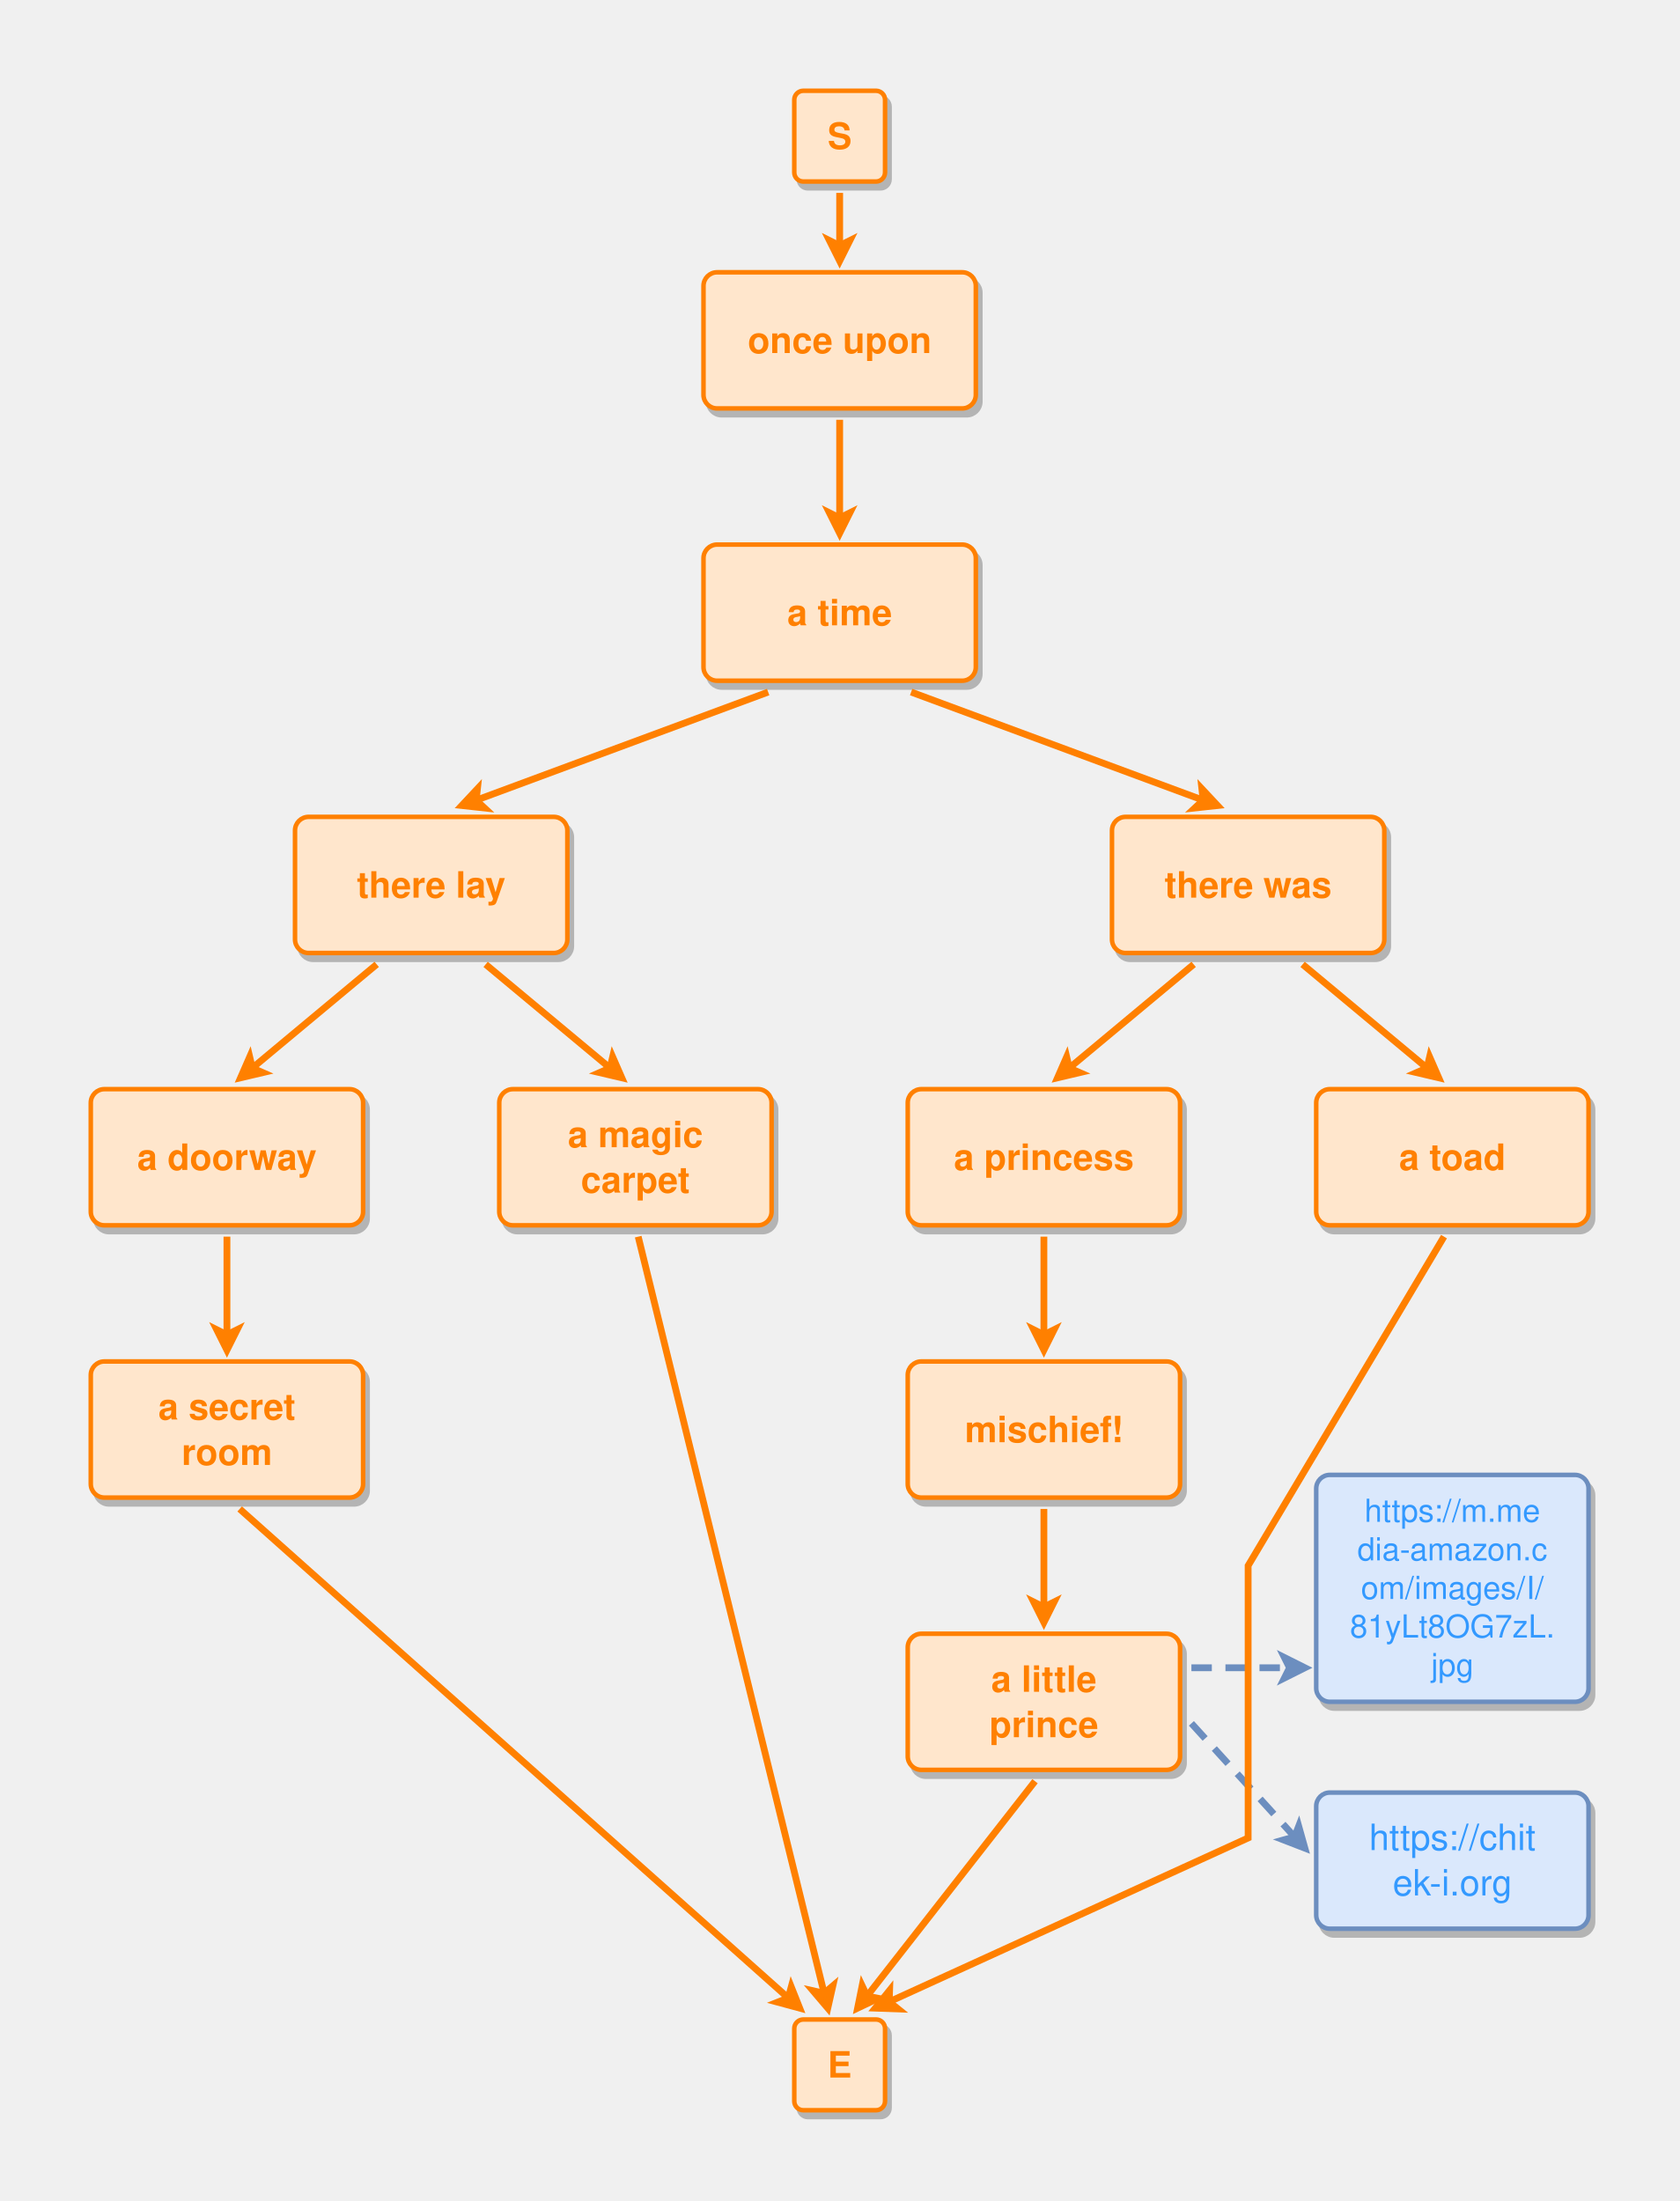
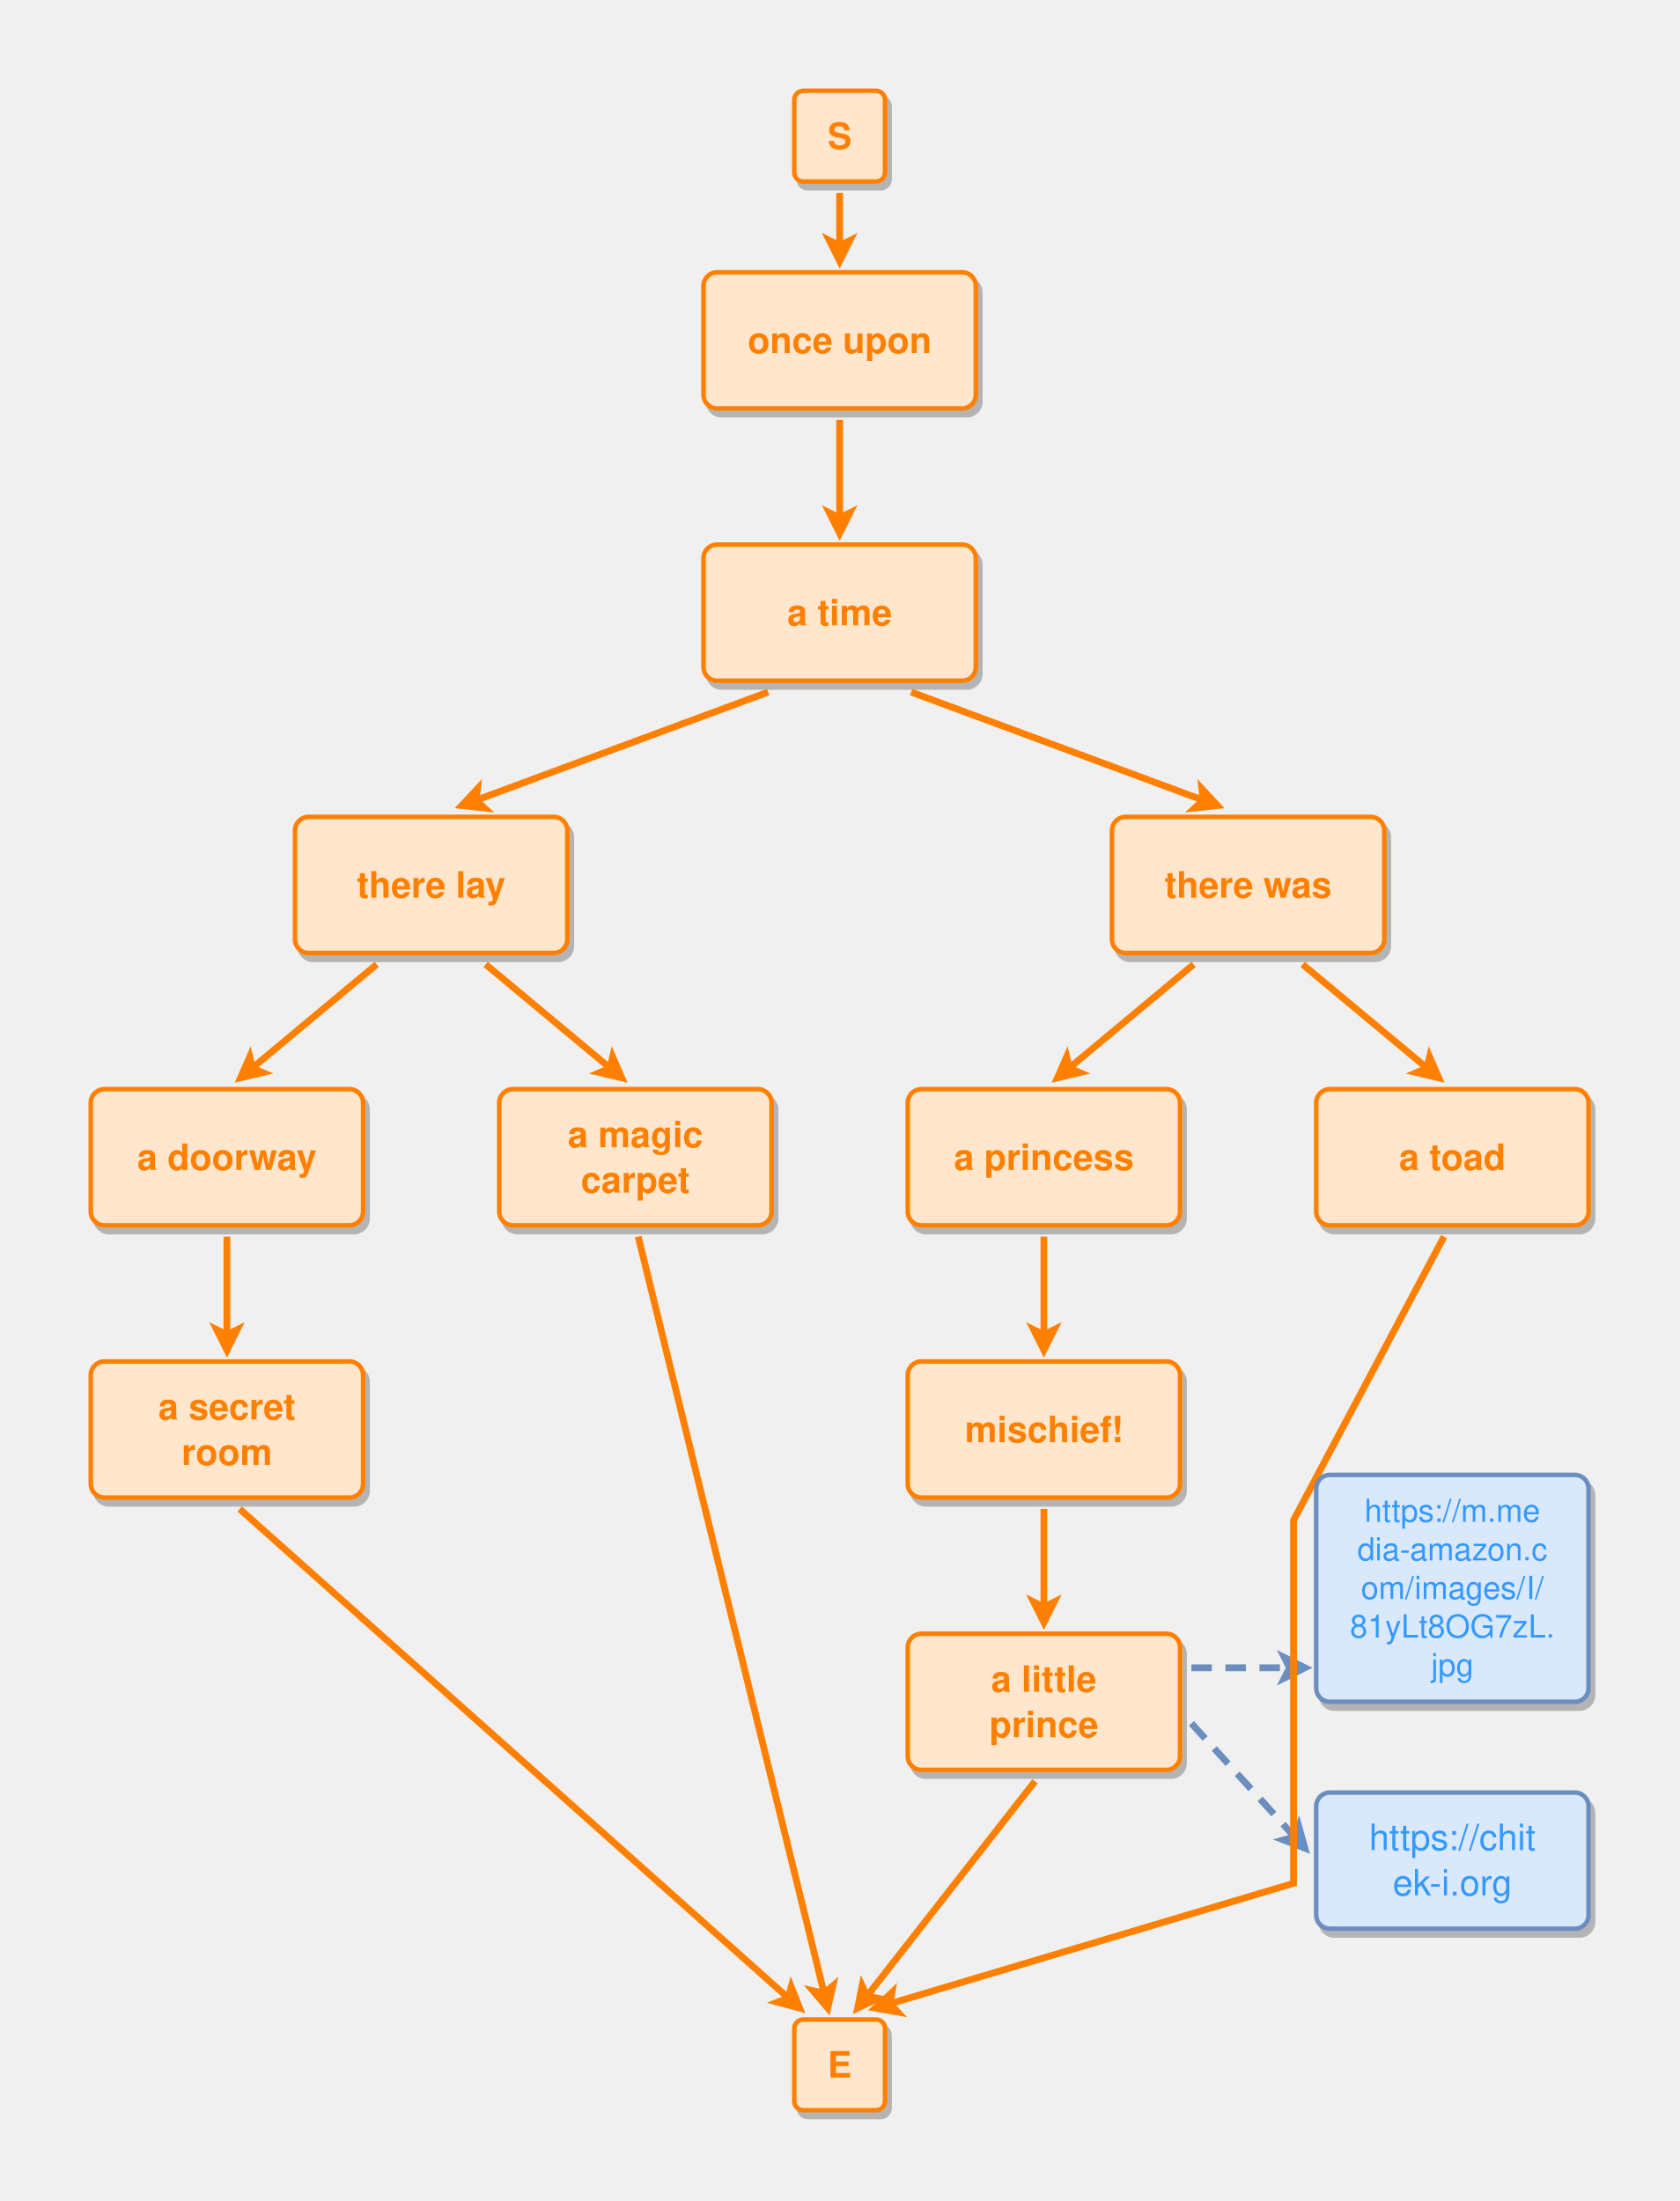
<svg xmlns="http://www.w3.org/2000/svg" width="740" height="970" viewBox="0 0 740 970">
  <defs>
  </defs>
  <g id="container-shells">
  </g>
  <g id="node-shadows">
    <rect x="40" y="480" width="120" height="60" rx="6" ry="6" fill="#000000" stroke="#000000" stroke-width="2" opacity="0.25" transform="translate(2,3)" />
    <rect x="400" y="600" width="120" height="60" rx="6" ry="6" fill="#000000" stroke="#000000" stroke-width="2" opacity="0.25" transform="translate(2,3)" />
    <rect x="310" y="120" width="120" height="60" rx="6" ry="6" fill="#000000" stroke="#000000" stroke-width="2" opacity="0.25" transform="translate(2,3)" />
    <rect x="130" y="360" width="120" height="60" rx="6" ry="6" fill="#000000" stroke="#000000" stroke-width="2" opacity="0.25" transform="translate(2,3)" />
    <rect x="490" y="360" width="120" height="60" rx="6" ry="6" fill="#000000" stroke="#000000" stroke-width="2" opacity="0.25" transform="translate(2,3)" />
    <rect x="350" y="40" width="40" height="40" rx="4" ry="4" fill="#000000" stroke="#000000" stroke-width="2" opacity="0.25" transform="translate(2,3)" />
    <rect x="350" y="890" width="40" height="40" rx="4" ry="4" fill="#000000" stroke="#000000" stroke-width="2" opacity="0.25" transform="translate(2,3)" />
    <rect x="400" y="720" width="120" height="60" rx="6" ry="6" fill="#000000" stroke="#000000" stroke-width="2" opacity="0.25" transform="translate(2,3)" />
    <rect x="220" y="480" width="120" height="60" rx="6" ry="6" fill="#000000" stroke="#000000" stroke-width="2" opacity="0.25" transform="translate(2,3)" />
    <rect x="400" y="480" width="120" height="60" rx="6" ry="6" fill="#000000" stroke="#000000" stroke-width="2" opacity="0.25" transform="translate(2,3)" />
    <rect x="40" y="600" width="120" height="60" rx="6" ry="6" fill="#000000" stroke="#000000" stroke-width="2" opacity="0.25" transform="translate(2,3)" />
    <rect x="310" y="240" width="120" height="60" rx="6" ry="6" fill="#000000" stroke="#000000" stroke-width="2" opacity="0.25" transform="translate(2,3)" />
    <rect x="580" y="480" width="120" height="60" rx="6" ry="6" fill="#000000" stroke="#000000" stroke-width="2" opacity="0.25" transform="translate(2,3)" />
    <rect x="580" y="790" width="120" height="60" rx="6" ry="6" fill="#000000" stroke="#000000" stroke-width="2" opacity="0.25" transform="translate(2,3)" />
    <rect x="580" y="650" width="120" height="100" rx="6" ry="6" fill="#000000" stroke="#000000" stroke-width="2" opacity="0.25" transform="translate(2,3)" />
  </g>
  <g id="edges">
    <g class="edge" data-edge-idx="0" data-edge-base="leadsto" data-edge-from="1" data-edge-to="5">
      <line x1="100.00" y1="545.00" x2="100.00" y2="588.25" stroke="#ff8000" stroke-width="3" />
      <path d="M 100.00 595.00 L 95.50 586.00 L 100.00 588.25 L 104.50 586.00 Z" fill="#ff8000" stroke="#ff8000" stroke-width="3" stroke-miterlimit="10" />
      <text x="100" y="566" text-anchor="middle" dominant-baseline="middle" font-family="Helvetica,Inter,Segoe UI,Arial" font-size="11" paint-order="stroke" stroke="#ffffff" stroke-width="3" stroke-linejoin="round" fill="#ff8000">
      </text>
    </g>
    <g class="edge" data-edge-idx="1" data-edge-base="leadsto" data-edge-from="10" data-edge-to="2">
      <line x1="460.00" y1="665.00" x2="460.00" y2="708.25" stroke="#ff8000" stroke-width="3" />
      <path d="M 460.00 715.00 L 455.50 706.00 L 460.00 708.25 L 464.50 706.00 Z" fill="#ff8000" stroke="#ff8000" stroke-width="3" stroke-miterlimit="10" />
      <text x="460" y="686" text-anchor="middle" dominant-baseline="middle" font-family="Helvetica,Inter,Segoe UI,Arial" font-size="11" paint-order="stroke" stroke="#ffffff" stroke-width="3" stroke-linejoin="round" fill="#ff8000">
      </text>
    </g>
    <g class="edge" data-edge-idx="2" data-edge-base="leadsto" data-edge-from="11" data-edge-to="6">
      <line x1="370.00" y1="185.00" x2="370.00" y2="228.25" stroke="#ff8000" stroke-width="3" />
      <path d="M 370.00 235.00 L 365.50 226.00 L 370.00 228.25 L 374.50 226.00 Z" fill="#ff8000" stroke="#ff8000" stroke-width="3" stroke-miterlimit="10" />
      <text x="370" y="206" text-anchor="middle" dominant-baseline="middle" font-family="Helvetica,Inter,Segoe UI,Arial" font-size="11" paint-order="stroke" stroke="#ffffff" stroke-width="3" stroke-linejoin="round" fill="#ff8000">
      </text>
    </g>
    <g class="edge" data-edge-idx="3" data-edge-base="leadsto" data-edge-from="12" data-edge-to="1">
      <line x1="166.00" y1="425.00" x2="111.19" y2="470.68" stroke="#ff8000" stroke-width="3" />
      <path d="M 106.00 475.00 L 110.03 465.78 L 111.19 470.68 L 115.79 472.70 Z" fill="#ff8000" stroke="#ff8000" stroke-width="3" stroke-miterlimit="10" />
      <text x="138" y="447" text-anchor="middle" dominant-baseline="middle" font-family="Helvetica,Inter,Segoe UI,Arial" font-size="11" paint-order="stroke" stroke="#ffffff" stroke-width="3" stroke-linejoin="round" fill="#ff8000">
      </text>
    </g>
    <g class="edge" data-edge-idx="4" data-edge-base="leadsto" data-edge-from="12" data-edge-to="3">
      <line x1="214.00" y1="425.00" x2="268.81" y2="470.68" stroke="#ff8000" stroke-width="3" />
      <path d="M 274.00 475.00 L 264.21 472.70 L 268.81 470.68 L 269.97 465.78 Z" fill="#ff8000" stroke="#ff8000" stroke-width="3" stroke-miterlimit="10" />
      <text x="241" y="447" text-anchor="middle" dominant-baseline="middle" font-family="Helvetica,Inter,Segoe UI,Arial" font-size="11" paint-order="stroke" stroke="#ffffff" stroke-width="3" stroke-linejoin="round" fill="#ff8000">
      </text>
    </g>
    <g class="edge" data-edge-idx="5" data-edge-base="leadsto" data-edge-from="13" data-edge-to="4">
      <line x1="526.00" y1="425.00" x2="471.19" y2="470.68" stroke="#ff8000" stroke-width="3" />
      <path d="M 466.00 475.00 L 470.03 465.78 L 471.19 470.68 L 475.79 472.70 Z" fill="#ff8000" stroke="#ff8000" stroke-width="3" stroke-miterlimit="10" />
      <text x="498" y="447" text-anchor="middle" dominant-baseline="middle" font-family="Helvetica,Inter,Segoe UI,Arial" font-size="11" paint-order="stroke" stroke="#ffffff" stroke-width="3" stroke-linejoin="round" fill="#ff8000">
      </text>
    </g>
    <g class="edge" data-edge-idx="6" data-edge-base="leadsto" data-edge-from="13" data-edge-to="7">
      <line x1="574.00" y1="425.00" x2="628.81" y2="470.68" stroke="#ff8000" stroke-width="3" />
      <path d="M 634.00 475.00 L 624.21 472.70 L 628.81 470.68 L 629.97 465.78 Z" fill="#ff8000" stroke="#ff8000" stroke-width="3" stroke-miterlimit="10" />
      <text x="601" y="447" text-anchor="middle" dominant-baseline="middle" font-family="Helvetica,Inter,Segoe UI,Arial" font-size="11" paint-order="stroke" stroke="#ffffff" stroke-width="3" stroke-linejoin="round" fill="#ff8000">
      </text>
    </g>
    <g class="edge" data-edge-idx="7" data-edge-base="leadsto" data-edge-from="14" data-edge-to="11">
      <line x1="370.00" y1="85.00" x2="370.00" y2="108.25" stroke="#ff8000" stroke-width="3" />
      <path d="M 370.00 115.00 L 365.50 106.00 L 370.00 108.25 L 374.50 106.00 Z" fill="#ff8000" stroke="#ff8000" stroke-width="3" stroke-miterlimit="10" />
    </g>
    <g class="edge" data-edge-idx="8" data-edge-base="leadsto" data-edge-from="2" data-edge-to="15">
      <line x1="456.09" y1="785.00" x2="382.07" y2="879.68" stroke="#ff8000" stroke-width="3" />
      <path d="M 377.91 885.00 L 379.91 875.14 L 382.07 879.68 L 387.00 880.68 Z" fill="#ff8000" stroke="#ff8000" stroke-width="3" stroke-miterlimit="10" />
    </g>
    <g class="edge" data-edge-idx="9" data-edge-base="expresses" data-edge-from="2" data-edge-to="8">
      <line x1="525.00" y1="759.50" x2="570.46" y2="809.51" stroke="#6c8ebf" stroke-width="3" stroke-dasharray="9 6" />
      <path d="M 575.00 814.50 L 565.62 810.87 L 570.46 809.51 L 572.28 804.81 Z" fill="#6c8ebf" stroke="#6c8ebf" stroke-width="3" stroke-miterlimit="10" />
      <text x="547" y="784" text-anchor="middle" dominant-baseline="middle" font-family="Helvetica,Inter,Segoe UI,Arial" font-size="11" paint-order="stroke" stroke="#ffffff" stroke-width="3" stroke-linejoin="round" fill="#6c8ebf">
      </text>
    </g>
    <g class="edge" data-edge-idx="10" data-edge-base="expresses" data-edge-from="2" data-edge-to="9">
      <line x1="525.00" y1="735.00" x2="568.25" y2="735.00" stroke="#6c8ebf" stroke-width="3" stroke-dasharray="9 6" />
      <path d="M 575.00 735.00 L 566.00 739.50 L 568.25 735.00 L 566.00 730.50 Z" fill="#6c8ebf" stroke="#6c8ebf" stroke-width="3" stroke-miterlimit="10" />
      <text x="546" y="735" text-anchor="middle" dominant-baseline="middle" font-family="Helvetica,Inter,Segoe UI,Arial" font-size="11" paint-order="stroke" stroke="#ffffff" stroke-width="3" stroke-linejoin="round" fill="#6c8ebf">
      </text>
    </g>
    <g class="edge" data-edge-idx="11" data-edge-base="leadsto" data-edge-from="3" data-edge-to="15">
      <line x1="281.23" y1="545.00" x2="363.16" y2="878.44" stroke="#ff8000" stroke-width="3" />
      <path d="M 364.77 885.00 L 358.25 877.33 L 363.16 878.44 L 366.99 875.19 Z" fill="#ff8000" stroke="#ff8000" stroke-width="3" stroke-miterlimit="10" />
    </g>
    <g class="edge" data-edge-idx="12" data-edge-base="leadsto" data-edge-from="4" data-edge-to="10">
      <line x1="460.00" y1="545.00" x2="460.00" y2="588.25" stroke="#ff8000" stroke-width="3" />
      <path d="M 460.00 595.00 L 455.50 586.00 L 460.00 588.25 L 464.50 586.00 Z" fill="#ff8000" stroke="#ff8000" stroke-width="3" stroke-miterlimit="10" />
      <text x="460" y="566" text-anchor="middle" dominant-baseline="middle" font-family="Helvetica,Inter,Segoe UI,Arial" font-size="11" paint-order="stroke" stroke="#ffffff" stroke-width="3" stroke-linejoin="round" fill="#ff8000">
      </text>
    </g>
    <g class="edge" data-edge-idx="13" data-edge-base="leadsto" data-edge-from="5" data-edge-to="15">
      <line x1="105.61" y1="665.00" x2="347.35" y2="880.51" stroke="#ff8000" stroke-width="3" />
      <path d="M 352.39 885.00 L 342.68 882.37 L 347.35 880.51 L 348.67 875.65 Z" fill="#ff8000" stroke="#ff8000" stroke-width="3" stroke-miterlimit="10" />
    </g>
    <g class="edge" data-edge-idx="14" data-edge-base="leadsto" data-edge-from="6" data-edge-to="12">
      <line x1="338.50" y1="305.00" x2="209.83" y2="352.66" stroke="#ff8000" stroke-width="3" />
      <path d="M 203.50 355.00 L 210.38 347.65 L 209.83 352.66 L 213.50 356.09 Z" fill="#ff8000" stroke="#ff8000" stroke-width="3" stroke-miterlimit="10" />
      <text x="273" y="328" text-anchor="middle" dominant-baseline="middle" font-family="Helvetica,Inter,Segoe UI,Arial" font-size="11" paint-order="stroke" stroke="#ffffff" stroke-width="3" stroke-linejoin="round" fill="#ff8000">
      </text>
    </g>
    <g class="edge" data-edge-idx="15" data-edge-base="leadsto" data-edge-from="6" data-edge-to="13">
      <line x1="401.50" y1="305.00" x2="530.17" y2="352.66" stroke="#ff8000" stroke-width="3" />
      <path d="M 536.50 355.00 L 526.50 356.09 L 530.17 352.66 L 529.62 347.65 Z" fill="#ff8000" stroke="#ff8000" stroke-width="3" stroke-miterlimit="10" />
      <text x="465" y="328" text-anchor="middle" dominant-baseline="middle" font-family="Helvetica,Inter,Segoe UI,Arial" font-size="11" paint-order="stroke" stroke="#ffffff" stroke-width="3" stroke-linejoin="round" fill="#ff8000">
      </text>
    </g>
    <g class="edge" data-edge-idx="16" data-edge-base="leadsto" data-edge-from="7" data-edge-to="15">
-       <polyline points="636.31,545.00 550,690 550,810 391.83,882.20" fill="none" stroke="#ff8000" stroke-width="3" />
-       <path d="M 385.69 885.00 L 392.00 877.17 L 391.83 882.20 L 395.74 885.36 Z" fill="#ff8000" stroke="#ff8000" stroke-width="3" stroke-miterlimit="10" />
+       <polyline points="636.31,545.00 570,670 570,830 392.15,883.07" fill="none" stroke="#ff8000" stroke-width="3" />
+       <path d="M 385.69 885.00 L 393.02 878.11 L 392.15 883.07 L 395.60 886.74 Z" fill="#ff8000" stroke="#ff8000" stroke-width="3" stroke-miterlimit="10" />
    </g>
  </g>
  <g id="nodes">
    <rect x="40" y="480" width="120" height="60" rx="6" ry="6" fill="#ffe6cc" stroke="#ff8000" stroke-width="2" />
    <text x="100" y="510" text-anchor="middle" dominant-baseline="middle" font-family="Helvetica,Inter,Segoe UI,Arial" font-size="16" font-weight="bold" fill="#ff8000">a doorway</text>
    <rect x="400" y="600" width="120" height="60" rx="6" ry="6" fill="#ffe6cc" stroke="#ff8000" stroke-width="2" />
    <text x="460" y="630" text-anchor="middle" dominant-baseline="middle" font-family="Helvetica,Inter,Segoe UI,Arial" font-size="16" font-weight="bold" fill="#ff8000">mischief!</text>
    <rect x="310" y="120" width="120" height="60" rx="6" ry="6" fill="#ffe6cc" stroke="#ff8000" stroke-width="2" />
    <text x="370" y="150" text-anchor="middle" dominant-baseline="middle" font-family="Helvetica,Inter,Segoe UI,Arial" font-size="16" font-weight="bold" fill="#ff8000">once upon</text>
    <rect x="130" y="360" width="120" height="60" rx="6" ry="6" fill="#ffe6cc" stroke="#ff8000" stroke-width="2" />
    <text x="190" y="390" text-anchor="middle" dominant-baseline="middle" font-family="Helvetica,Inter,Segoe UI,Arial" font-size="16" font-weight="bold" fill="#ff8000">there lay</text>
    <rect x="490" y="360" width="120" height="60" rx="6" ry="6" fill="#ffe6cc" stroke="#ff8000" stroke-width="2" />
    <text x="550" y="390" text-anchor="middle" dominant-baseline="middle" font-family="Helvetica,Inter,Segoe UI,Arial" font-size="16" font-weight="bold" fill="#ff8000">there was</text>
    <rect x="350" y="40" width="40" height="40" rx="4" ry="4" fill="#ffe6cc" stroke="#ff8000" stroke-width="2" />
    <text x="370" y="60" text-anchor="middle" dominant-baseline="middle" font-family="Helvetica,Inter,Segoe UI,Arial" font-size="16" font-weight="bold" fill="#ff8000">S</text>
    <rect x="350" y="890" width="40" height="40" rx="4" ry="4" fill="#ffe6cc" stroke="#ff8000" stroke-width="2" />
    <text x="370" y="910" text-anchor="middle" dominant-baseline="middle" font-family="Helvetica,Inter,Segoe UI,Arial" font-size="16" font-weight="bold" fill="#ff8000">E</text>
    <rect x="400" y="720" width="120" height="60" rx="6" ry="6" fill="#ffe6cc" stroke="#ff8000" stroke-width="2" />
    <text x="460" y="740" text-anchor="middle" dominant-baseline="middle" font-family="Helvetica,Inter,Segoe UI,Arial" font-size="16" font-weight="bold" fill="#ff8000">a little</text>
    <text x="460" y="760" text-anchor="middle" dominant-baseline="middle" font-family="Helvetica,Inter,Segoe UI,Arial" font-size="16" font-weight="bold" fill="#ff8000">prince</text>
    <rect x="220" y="480" width="120" height="60" rx="6" ry="6" fill="#ffe6cc" stroke="#ff8000" stroke-width="2" />
    <text x="280" y="500" text-anchor="middle" dominant-baseline="middle" font-family="Helvetica,Inter,Segoe UI,Arial" font-size="16" font-weight="bold" fill="#ff8000">a magic</text>
    <text x="280" y="520" text-anchor="middle" dominant-baseline="middle" font-family="Helvetica,Inter,Segoe UI,Arial" font-size="16" font-weight="bold" fill="#ff8000">carpet</text>
    <rect x="400" y="480" width="120" height="60" rx="6" ry="6" fill="#ffe6cc" stroke="#ff8000" stroke-width="2" />
    <text x="460" y="510" text-anchor="middle" dominant-baseline="middle" font-family="Helvetica,Inter,Segoe UI,Arial" font-size="16" font-weight="bold" fill="#ff8000">a princess</text>
    <rect x="40" y="600" width="120" height="60" rx="6" ry="6" fill="#ffe6cc" stroke="#ff8000" stroke-width="2" />
    <text x="100" y="620" text-anchor="middle" dominant-baseline="middle" font-family="Helvetica,Inter,Segoe UI,Arial" font-size="16" font-weight="bold" fill="#ff8000">a secret</text>
    <text x="100" y="640" text-anchor="middle" dominant-baseline="middle" font-family="Helvetica,Inter,Segoe UI,Arial" font-size="16" font-weight="bold" fill="#ff8000">room</text>
    <g>
      <rect x="310" y="240" width="120" height="60" rx="6" ry="6" fill="#ffe6cc" stroke="#ff8000" stroke-width="2" />
      <text x="370" y="270" text-anchor="middle" dominant-baseline="middle" font-family="Helvetica,Inter,Segoe UI,Arial" font-size="16" font-weight="bold" fill="#ff8000">a time</text>
    </g>
    <rect x="580" y="480" width="120" height="60" rx="6" ry="6" fill="#ffe6cc" stroke="#ff8000" stroke-width="2" />
    <text x="640" y="510" text-anchor="middle" dominant-baseline="middle" font-family="Helvetica,Inter,Segoe UI,Arial" font-size="16" font-weight="bold" fill="#ff8000">a toad</text>
    <rect x="580" y="790" width="120" height="60" rx="6" ry="6" fill="#dae8fc" stroke="#6c8ebf" stroke-width="2" />
    <text x="640" y="810" text-anchor="middle" dominant-baseline="middle" font-family="Helvetica,Inter,Segoe UI,Arial" font-size="16" font-weight="normal" fill="#3399ff">https://chit</text>
    <text x="640" y="830" text-anchor="middle" dominant-baseline="middle" font-family="Helvetica,Inter,Segoe UI,Arial" font-size="16" font-weight="normal" fill="#3399ff">ek-i.org</text>
    <rect x="580" y="650" width="120" height="100" rx="6" ry="6" fill="#dae8fc" stroke="#6c8ebf" stroke-width="2" />
    <text x="640" y="666" text-anchor="middle" dominant-baseline="middle" font-family="Helvetica,Inter,Segoe UI,Arial" font-size="14" font-weight="normal" fill="#3399ff">https://m.me</text>
    <text x="640" y="683" text-anchor="middle" dominant-baseline="middle" font-family="Helvetica,Inter,Segoe UI,Arial" font-size="14" font-weight="normal" fill="#3399ff">dia-amazon.c</text>
    <text x="640" y="700" text-anchor="middle" dominant-baseline="middle" font-family="Helvetica,Inter,Segoe UI,Arial" font-size="14" font-weight="normal" fill="#3399ff">om/images/I/</text>
    <text x="640" y="717" text-anchor="middle" dominant-baseline="middle" font-family="Helvetica,Inter,Segoe UI,Arial" font-size="14" font-weight="normal" fill="#3399ff">81yLt8OG7zL.</text>
    <text x="640" y="734" text-anchor="middle" dominant-baseline="middle" font-family="Helvetica,Inter,Segoe UI,Arial" font-size="14" font-weight="normal" fill="#3399ff">jpg</text>
  </g>
</svg>
